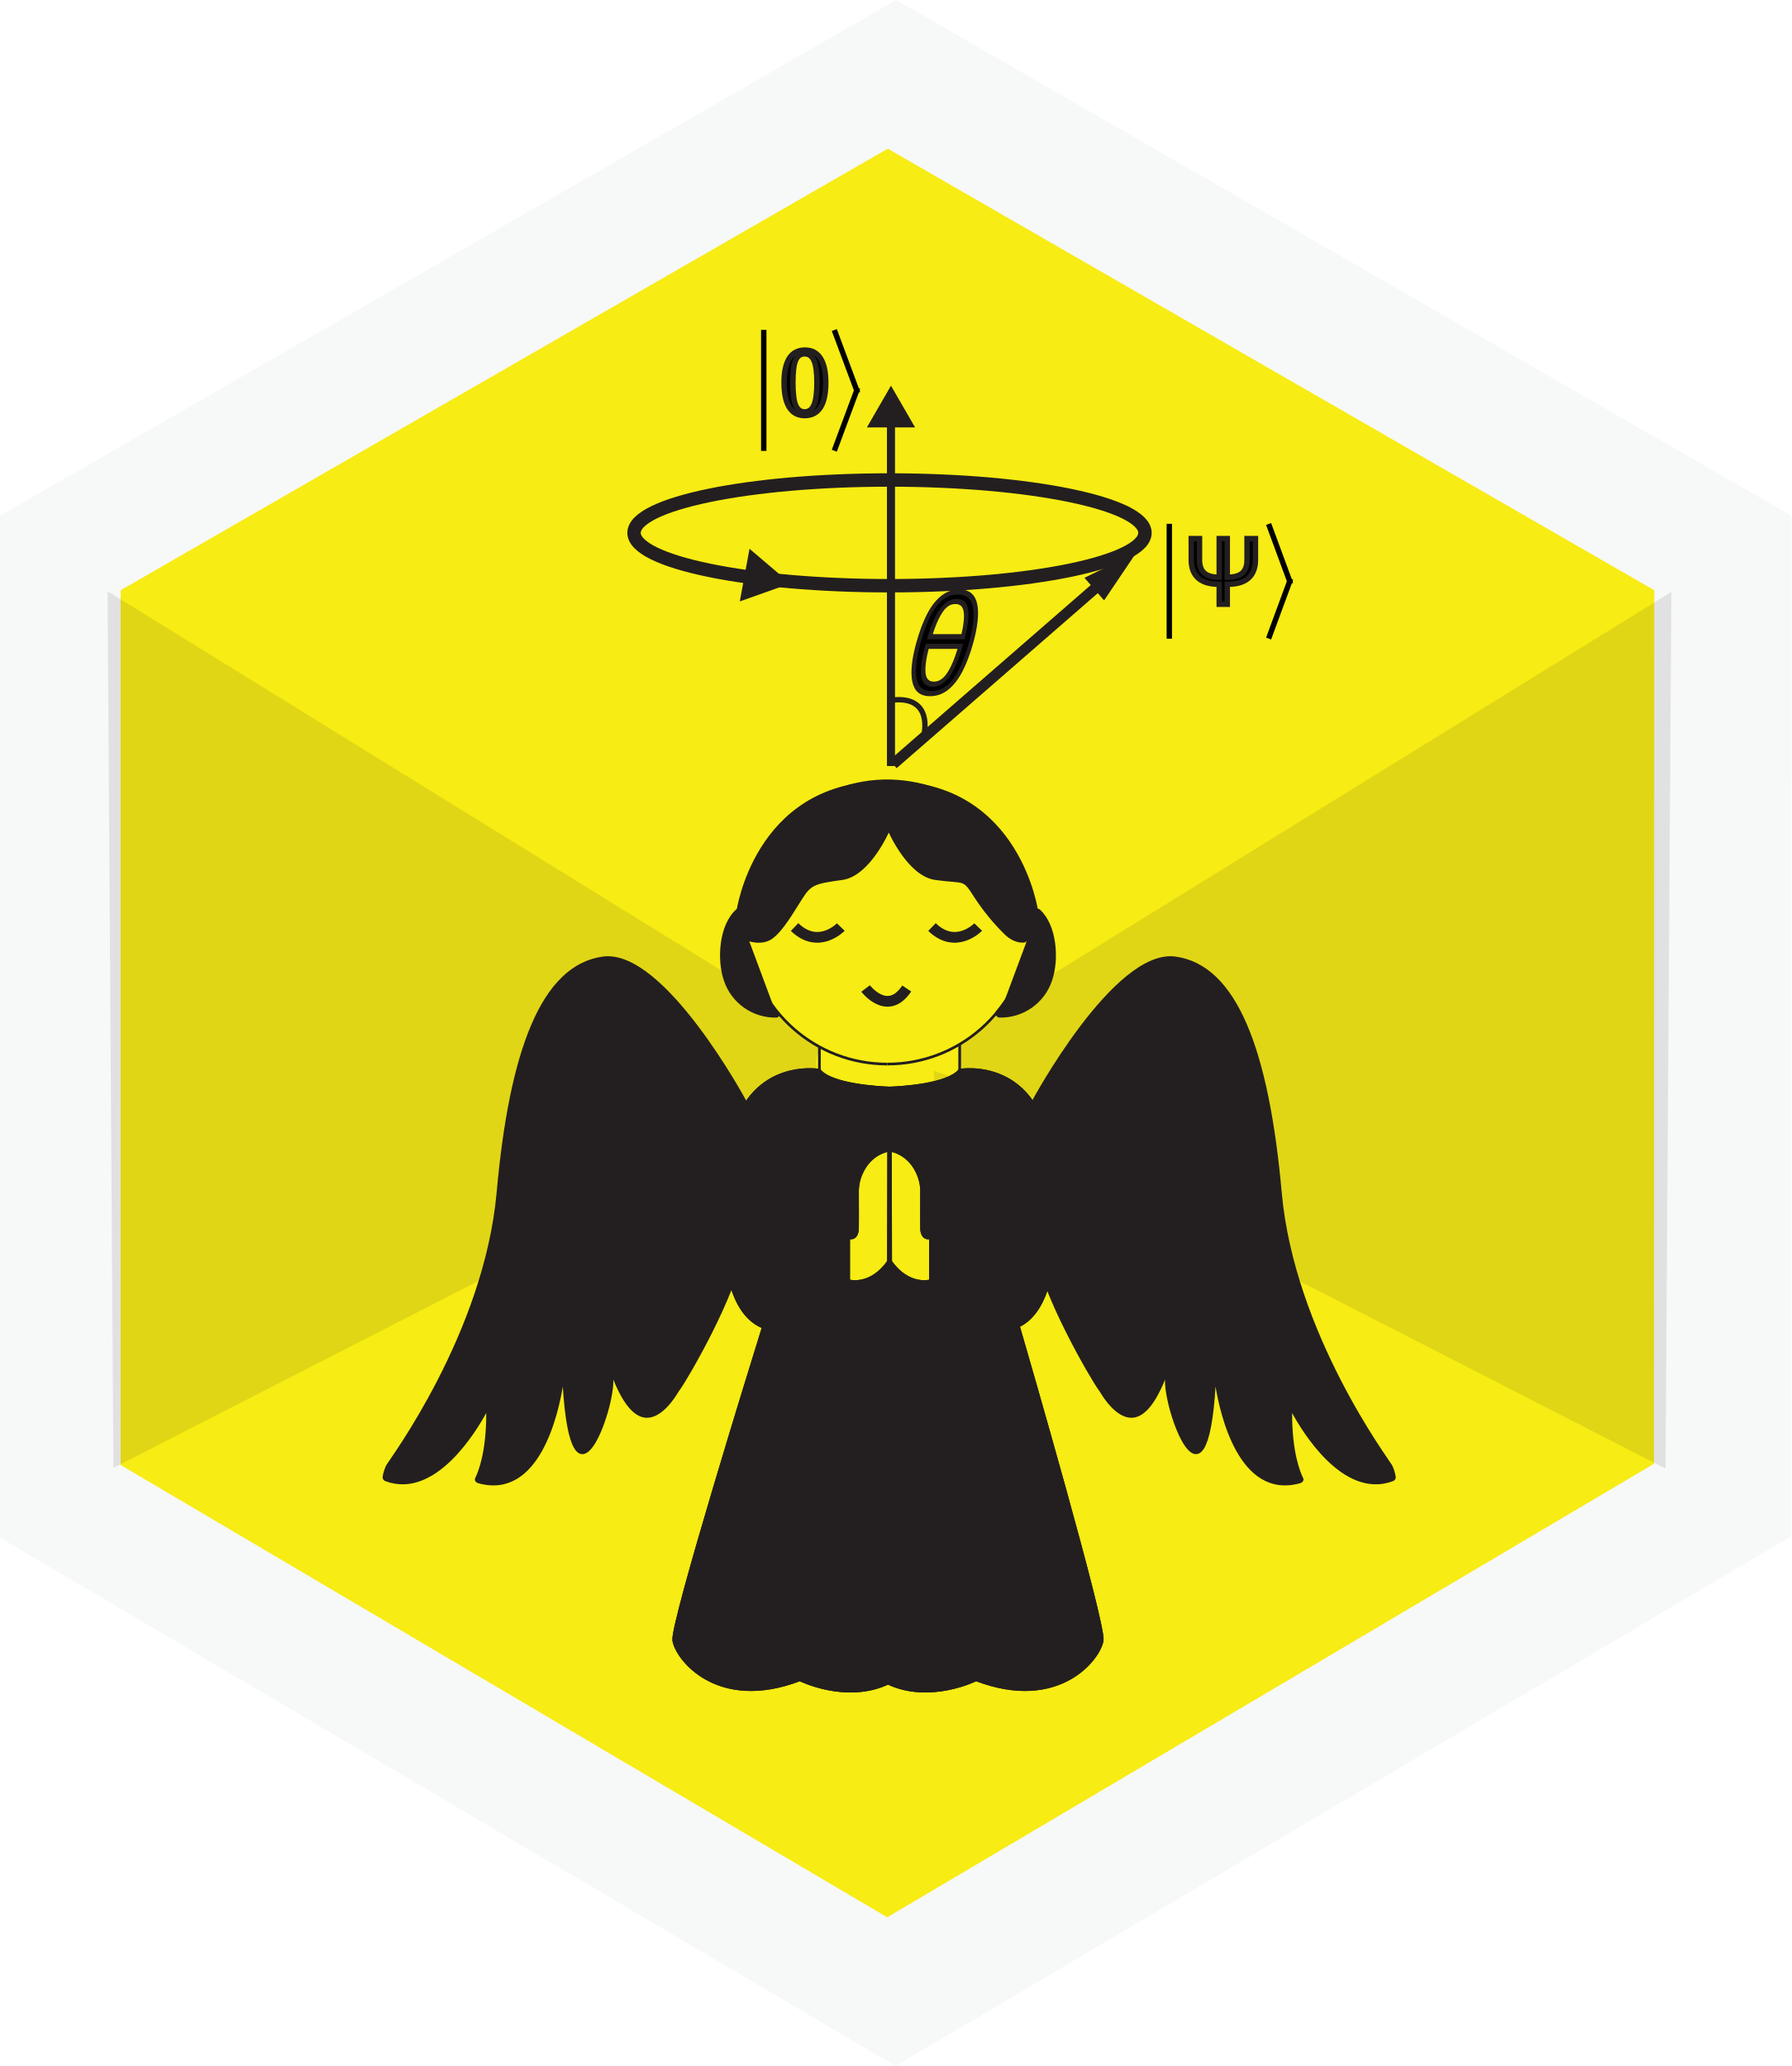
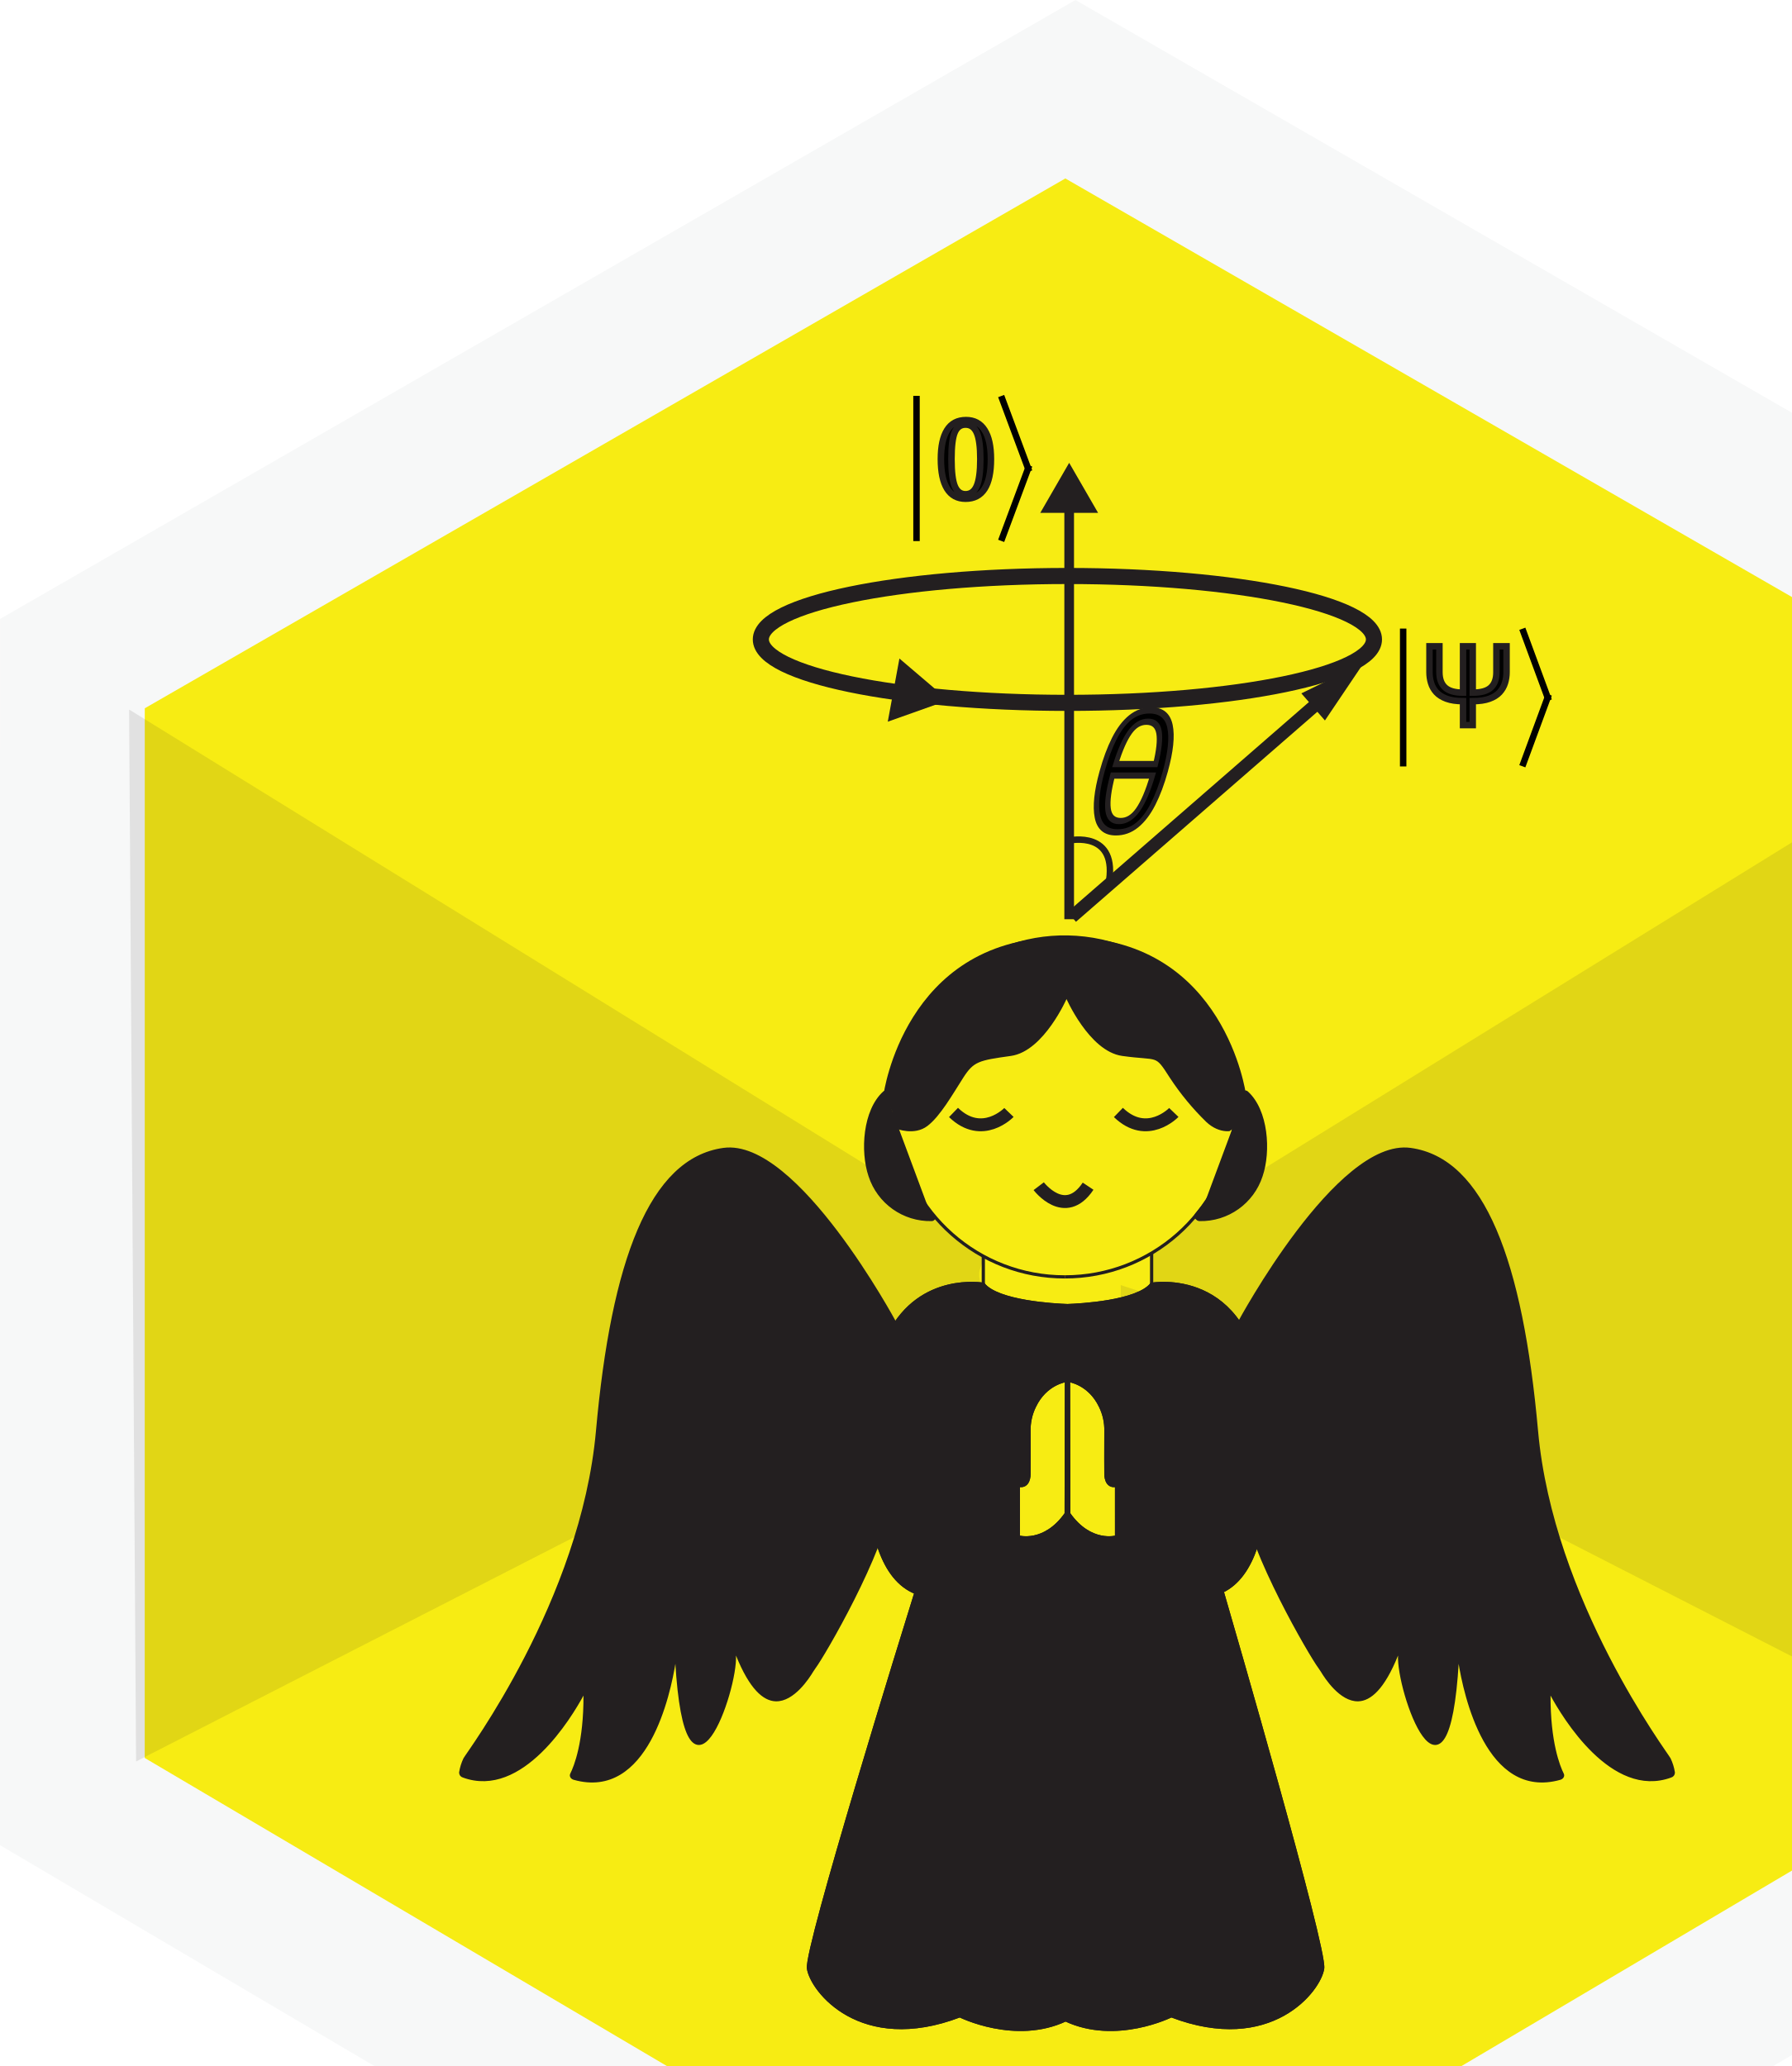
- <svg xmlns="http://www.w3.org/2000/svg" viewBox="0 0 667.501 769.915" width="50%" height="50%" preserveAspectRatio="x300Y300 meet">
+ <svg xmlns="http://www.w3.org/2000/svg" viewBox="0 0 667.501 769.915" transform="scale(1.2)">
  <defs>
    <style>
      .cls-1 {
        fill: #f7f8f8;
      }

      .cls-12, .cls-2 {
        fill: #f7ec13;
      }

      .cls-10, .cls-13, .cls-3, .cls-5, .cls-7, .cls-8, .cls-9 {
        fill: none;
      }

      .cls-4 {
        fill: #2b2626;
        opacity: 0.11;
      }

      .cls-10, .cls-11, .cls-12, .cls-14, .cls-15, .cls-16, .cls-5, .cls-7, .cls-8, .cls-9 {
        stroke: #231f20;
      }

      .cls-10, .cls-11, .cls-12, .cls-13, .cls-14, .cls-15, .cls-16, .cls-5, .cls-7, .cls-8, .cls-9 {
        stroke-miterlimit: 10;
      }

      .cls-5 {
        stroke-width: 4px;
      }

      .cls-11, .cls-6 {
        fill: #231f20;
      }

      .cls-7 {
        stroke-width: 3px;
      }

      .cls-13, .cls-14, .cls-15, .cls-16, .cls-9 {
        stroke-width: 2px;
      }

      .cls-10 {
        stroke-width: 5px;
      }

      .cls-13 {
        stroke: #000;
        stroke-linecap: square;
      }

      .cls-14 {
        font-size: 36.199px;
        font-family: TimesNewRomanPSMT, Times New Roman;
      }

      .cls-15 {
        font-size: 50.697px;
      }

      .cls-15, .cls-16 {
        font-family: SymbolMT, Symbol;
      }

      .cls-16 {
        font-size: 34.284px;
      }
    </style>
  </defs>
  <g id="Layer_14" data-name="Layer 14">
    <polygon class="cls-1" points="333.909 0 0.019 192.208 0 573.009 333.676 769.915 667.389 572.487 667.501 192.208 333.909 0" />
  </g>
  <g id="Layer_12" data-name="Layer 12">
    <polygon class="cls-2" points="330.774 55.42 44.952 219.957 44.937 545.936 330.575 714.495 616.245 545.489 616.341 219.957 330.774 55.42" />
  </g>
  <g id="Layer_13" data-name="Layer 13">
    <path class="cls-3" d="M620.586,547.444" transform="translate(-0.03263 -0.1671)" />
    <path class="cls-4" d="M305.11,404.745c.681-3.004-1.822-7.556-.798-10.451.46-1.3.933-2.607,1.269-3.946.297-1.182.3-.04.094-1.628a5.786,5.786,0,0,1,.77-3.634L40.118,220.508l2.17,326.681L302.543,413.887C307.136,413.535,304.3,408.319,305.11,404.745Z" transform="translate(-0.03263 -0.1671)" />
    <path class="cls-4" d="M346.95,391.199a12.469,12.469,0,0,1,.547,2.372,49.865,49.865,0,0,1,.075,14.036l273.014,139.836,2.17-326.681Z" transform="translate(-0.03263 -0.1671)" />
  </g>
  <g id="Layer_22" data-name="Layer 22">
    <polyline class="cls-2" points="357.24 389.803 347.697 393.936 346.644 398.66 354.272 401.149 357.559 399.681" />
    <polygon class="cls-2" points="354.639 373.351 355.692 384.266 344.585 384.649 344.011 374.021 354.639 373.351" />
  </g>
  <g id="Layer_9" data-name="Layer 9">
    <g>
      <line class="cls-5" x1="332.761" y1="284.753" x2="410.581" y2="217.038" />
      <polygon class="cls-6" points="411.373 223.744 423.413 205.872 404.05 215.327 411.373 223.744" />
    </g>
    <g>
      <line class="cls-7" x1="331.965" y1="285.463" x2="331.965" y2="156.646" />
      <polygon class="cls-6" points="340.941 159.272 331.965 143.728 322.99 159.272 340.941 159.272" />
    </g>
    <path class="cls-8" d="M331.187,270.823" transform="translate(-0.03263 -0.1671)" />
    <path class="cls-9" d="M331.998,261.178s15.506-3.363,12.193,13.774" transform="translate(-0.03263 -0.1671)" />
  </g>
  <g id="Layer_3" data-name="Layer 3">
    <path class="cls-8" d="M282.114,284.814" transform="translate(-0.03263 -0.1671)" />
    <path class="cls-8" d="M306.021,263.1" transform="translate(-0.03263 -0.1671)" />
    <path class="cls-8" d="M300.152,288.946" transform="translate(-0.03263 -0.1671)" />
    <path class="cls-8" d="M303.371,261.979" transform="translate(-0.03263 -0.1671)" />
    <path class="cls-8" d="M330.673,264.861" transform="translate(-0.03263 -0.1671)" />
  </g>
  <g id="Layer_7" data-name="Layer 7">
    <ellipse class="cls-10" cx="331.413" cy="198.574" rx="95.181" ry="19.7" />
    <polygon class="cls-6" points="275.642 224.119 294.434 217.443 279.258 204.504 275.642 224.119" />
  </g>
  <g id="Layer_5" data-name="Layer 5">
    <path class="cls-11" d="M276.437,465.92c-2.163,16.311-20.784,48.277-23.618,52.042a12.256,12.256,0,0,0-.739,1.102c-1.206,2.024-5.814,9.103-11.169,8.95-3.562-.102-7.696-3.496-11.896-13.902-.155-.385-.992-.353-.969.049.637,11.08-14.741,54.547-17.866,1.997-.022-.378-.776-.386-.836-.01-1.635,10.281-8.61,42.598-31.047,36.258-.652-.184-1-.73-.754-1.222,1.185-2.371,4.224-9.9,4.155-24.642-.002-.384-.699-.497-.892-.142-3.7,6.821-18.795,31.979-36.924,25.298a1.09,1.09,0,0,1-.806-1.05,15.016,15.016,0,0,1,1.315-4.236c.754-1.501,36.445-49.025,41.179-101.832s16.576-84.333,39.134-87.439,53.083,53.714,53.083,53.714" transform="translate(-0.03263 -0.1671)" />
    <path class="cls-11" d="M386.216,465.92c2.163,16.311,20.784,48.277,23.618,52.042a12.256,12.256,0,0,1,.739,1.102c1.206,2.024,5.814,9.103,11.169,8.95,3.562-.102,7.696-3.496,11.896-13.902.155-.385.992-.353.969.049-.637,11.08,14.741,54.547,17.866,1.997.022-.378.776-.386.836-.01,1.635,10.281,8.61,42.598,31.047,36.258.652-.184 1-.73.754-1.222-1.185-2.371-4.224-9.9-4.155-24.642.002-.384.699-.497.892-.142,3.7,6.821,18.795,31.979,36.924,25.298a1.09,1.09,0,0,0,.806-1.05,15.016,15.016,0,0,0-1.315-4.236c-.754-1.501-36.445-49.025-41.179-101.832s-16.576-84.333-39.134-87.439S384.868,410.854,384.868,410.854" transform="translate(-0.03263 -0.1671)" />
    <path class="cls-8" d="M421.813,511.051" transform="translate(-0.03263 -0.1671)" />
    <path class="cls-8" d="M385.878,414.095" transform="translate(-0.03263 -0.1671)" />
    <path class="cls-8" d="M356.422,398.988" transform="translate(-0.03263 -0.1671)" />
    <path class="cls-8" d="M275.88,414.095" transform="translate(-0.03263 -0.1671)" />
    <path class="cls-8" d="M239.945,511.051" transform="translate(-0.03263 -0.1671)" />
    <path class="cls-8" d="M305.335,398.988" transform="translate(-0.03263 -0.1671)" />
    <line class="cls-8" x1="305.303" y1="390.293" x2="305.303" y2="398.821" />
    <path class="cls-8" d="M330.637,396.7" transform="translate(-0.03263 -0.1671)" />
    <path class="cls-8" d="M312.288,314.482" transform="translate(-0.03263 -0.1671)" />
    <path class="cls-8" d="M278.09,344.439" transform="translate(-0.03263 -0.1671)" />
    <path class="cls-11" d="M278.978,332.819a52.849,52.849,0,0,1,104.12,17.516c.055.646-4.15,1.677-8.177-2.101a81.34,81.34,0,0,1-11.239-13.624c-4.912-7.691-3.638-5.402-15.165-7.02-10.002-1.404-17.101-17.836-17.101-17.836l-.242-.56-.242.56s-7.098,16.432-17.101,17.836-11.777,1.716-15.165,7.02-7.098,11.856-10.97,14.82-9.196.78-9.196.78l-.357-.146a53.219,53.219,0,0,1,.226-13.908Q278.622,334.47,278.978,332.819Z" transform="translate(-0.03263 -0.1671)" />
    <path class="cls-5" d="M313.294,345.641s-8.281,8.632-17.208,0" transform="translate(-0.03263 -0.1671)" />
    <path class="cls-5" d="M364.488,345.641s-8.281,8.632-17.208,0" transform="translate(-0.03263 -0.1671)" />
    <path class="cls-5" d="M322.544,368.539s8.147,10.751,15.326,0" transform="translate(-0.03263 -0.1671)" />
    <path class="cls-8" d="M404.049,551.144" transform="translate(-0.03263 -0.1671)" />
    <path class="cls-8" d="M240.805,515.887" transform="translate(-0.03263 -0.1671)" />
    <path class="cls-8" d="M266.402,535.44" transform="translate(-0.03263 -0.1671)" />
    <path class="cls-8" d="M348.749,444.657" transform="translate(-0.03263 -0.1671)" />
    <path class="cls-8" d="M273.155,494.11" transform="translate(-0.03263 -0.1671)" />
    <path class="cls-8" d="M295.706,495.711" transform="translate(-0.03263 -0.1671)" />
    <path class="cls-8" d="M316.222,477.435v1.32s-3.134,15.471-23.952,17.043a17.416,17.416,0,0,1-7.835-1.059" transform="translate(-0.03263 -0.1671)" />
    <path class="cls-8" d="M357.597,398.988" transform="translate(-0.03263 -0.1671)" />
    <line class="cls-8" x1="357.564" y1="389.279" x2="357.564" y2="398.821" />
    <path class="cls-8" d="M379.476,494.324c20.279-9.646,12.275-61.427,12.275-61.427-3.926-39.317-34.154-33.907-34.154-33.907-4.398,5.548-22.216,6.493-26.134,6.632-3.909-.138-21.728-1.083-26.125-6.632,0,0-19.495-3.487-29.209,15.495a51.546,51.546,0,0,0-4.945,18.412s-8.256,53.411,13.252,61.843c-3.589,11.536-34.255,110.358-33.379,116.704.935,6.737,16.133,26.502,46.994,14.713,0,0,17.178,8.628,32.832,1.263,15.645,7.365,32.823-1.263,32.823-1.263,30.86,11.789,46.059-7.976,46.994-14.713C411.574,605.064,382.551,504.898,379.476,494.324Zm-48.409-24.044c-6.74,9.606-14.845,7.196-14.845,7.196V461.418c3.387.78,3.303-3.424,3.303-3.424s.059-8.783,0-13.399a16.575,16.575,0,0,1,1.702-7.713c3.463-7.259,9.916-8.032,9.916-8.032Zm15.645,7.196s-8.105,2.41-14.845-7.196l-.076-41.429s6.453.773,9.916,8.032a16.513,16.513,0,0,1,1.693,7.713c-.051,4.615,0,13.399,0,13.399s-.084,4.204,3.311,3.424Z" transform="translate(-0.03263 -0.1671)" />
    <path class="cls-8" d="M346.712,477.435v1.32s3.134,15.471,23.952,17.043a17.168,17.168,0,0,0,8.812-1.475" transform="translate(-0.03263 -0.1671)" />
    <path class="cls-11" d="M379.476,494.324c20.279-9.646,12.275-61.427,12.275-61.427-3.926-39.317-34.154-33.907-34.154-33.907-4.398,5.548-22.216,6.493-26.134,6.632-3.909-.138-21.728-1.083-26.125-6.632,0,0-19.495-3.487-29.209,15.495a51.546,51.546,0,0,0-4.945,18.412s-8.256,53.411,13.252,61.843c-3.589,11.536-34.255,110.358-33.379,116.704.935,6.737,16.133,26.502,46.994,14.713,0,0,17.178,8.628,32.832,1.263,15.645,7.365,32.823-1.263,32.823-1.263,30.86,11.789,46.059-7.976,46.994-14.713C411.574,605.064,382.551,504.898,379.476,494.324Zm-48.409-24.044c-6.74,9.606-14.845,7.196-14.845,7.196V461.418c3.387.78,3.303-3.424,3.303-3.424s.059-8.783,0-13.399a16.575,16.575,0,0,1,1.702-7.713c3.463-7.259,9.916-8.032,9.916-8.032Zm15.645,7.196s-8.105,2.41-14.845-7.196l-.076-41.429s6.453.773,9.916,8.032a16.513,16.513,0,0,1,1.693,7.713c-.051,4.615,0,13.399,0,13.399s-.084,4.204,3.311,3.424Z" transform="translate(-0.03263 -0.1671)" />
    <path class="cls-6" d="M277.649,347.163a1.001,1.001,0,0,0,0-2,1.001,1.001,0,0,0,0,2Z" transform="translate(-0.03263 -0.1671)" />
    <path class="cls-6" d="M385.895,342.892a1.001,1.001,0,0,0,0-2,1.001,1.001,0,0,0,0,2Z" transform="translate(-0.03263 -0.1671)" />
    <path class="cls-12" d="M330.637,396.7a52.812,52.812,0,0,0,52.458-46.339" transform="translate(-0.03263 -0.1671)" />
    <path class="cls-12" d="M278.177,350.348a52.812,52.812,0,0,0,52.46,46.353" transform="translate(-0.03263 -0.1671)" />
    <path class="cls-6" d="M381.76,341.741a1.251,1.251,0,0,0,0-2.5,1.251,1.251,0,0,0,0,2.5Z" transform="translate(-0.03263 -0.1671)" />
    <g>
      <path class="cls-6" d="M386.616,340.022c2.097,1.519,3.067,4.068,3.774,6.508,1.753,6.055,2.525,12.614.461,18.577a25.012,25.012,0,0,1-2.989,5.832,13.83,13.83,0,0,1-2.107,2.533,15.528,15.528,0,0,1-4.077,2.467,19.899,19.899,0,0,1-9.238,2.194" transform="translate(-0.03263 -0.1671)" />
      <path class="cls-6" d="M385.732,340.906c5.301,4.812,6.038,15.723,4.407,22.229a17.872,17.872,0,0,1-17.7,13.748,1.251,1.251,0,0,0,0,2.5,20.156,20.156,0,0,0,19.617-13.943c2.627-7.698,1.793-20.538-4.556-26.301-1.189-1.079-2.962.683-1.768,1.768Z" transform="translate(-0.03263 -0.1671)" />
    </g>
    <g>
      <path class="cls-6" d="M275.139,340.022c-2.097,1.519-3.067,4.068-3.774,6.508-1.753,6.055-2.525,12.614-.461,18.577a25.012,25.012,0,0,0,2.989,5.832,13.83,13.83,0,0,0,2.107,2.533,15.528,15.528,0,0,0,4.077,2.467,19.899,19.899,0,0,0,9.238,2.194" transform="translate(-0.03263 -0.1671)" />
      <path class="cls-6" d="M274.255,339.139c-6.356,5.77-7.164,18.594-4.556,26.301A20.139,20.139,0,0,0,289.316,379.383a1.251,1.251,0,0,0,0-2.5,17.931,17.931,0,0,1-17.7-13.748c-1.733-6.407-.795-17.506,4.407-22.229,1.194-1.084-.578-2.848-1.768-1.768Z" transform="translate(-0.03263 -0.1671)" />
    </g>
    <path class="cls-6" d="M383.504,341.892c-.375,5.037-.982,9.983-1.706,14.977-1.099,7.582-5.817,14.314-10.619,20.107-1.02,1.23.74,3.008,1.768,1.768,4.576-5.52,9.124-11.827,10.973-18.876,1.495-5.701,1.65-12.132,2.085-17.975.119-1.605-2.381-1.597-2.5,0Z" transform="translate(-0.03263 -0.1671)" />
    <path class="cls-3" d="M330.637,291.241s19.655,33.073,29.657,33.073" transform="translate(-0.03263 -0.1671)" />
    <path class="cls-6" d="M332.868,291.241c47.537,1.04,53.991,48.673,53.991,48.673l-2.931,6.084" transform="translate(-0.03263 -0.1671)" />
    <path class="cls-6" d="M328.389,291.241c-47.537,1.04-53.991,48.673-53.991,48.673l2.931,6.084" transform="translate(-0.03263 -0.1671)" />
    <path class="cls-6" d="M382.146,339.37" transform="translate(-0.03263 -0.1671)" />
    <path class="cls-2" d="M347.937,394.311" transform="translate(-0.03263 -0.1671)" />
  </g>
  <g id="Layer_16" data-name="Layer 16">
    <g>
      <line class="cls-13" x1="284.565" y1="123.93" x2="284.565" y2="167.029" />
      <line class="cls-13" x1="311.197" y1="123.93" x2="319.215" y2="145.48" />
      <line class="cls-13" x1="319.215" y1="145.48" x2="311.197" y2="167.029" />
      <text class="cls-14" transform="translate(290.7394 154.5274) scale(1.01257 1)">0</text>
    </g>
  </g>
  <g id="Layer_18" data-name="Layer 18">
    <text class="cls-15" transform="matrix(0.79816, 0, -0.26605, 0.96396, 334.8766, 258.0045)">θ</text>
  </g>
  <g id="Layer_19" data-name="Layer 19">
    <g>
      <line class="cls-13" x1="435.665" y1="196.202" x2="435.665" y2="237.021" />
      <line class="cls-13" x1="473.007" y1="196.202" x2="480.53" y2="216.612" />
      <line class="cls-13" x1="480.53" y1="216.612" x2="473.007" y2="237.021" />
      <text class="cls-16" transform="translate(442.0187 225.1807)">Ψ</text>
    </g>
  </g>
</svg>
